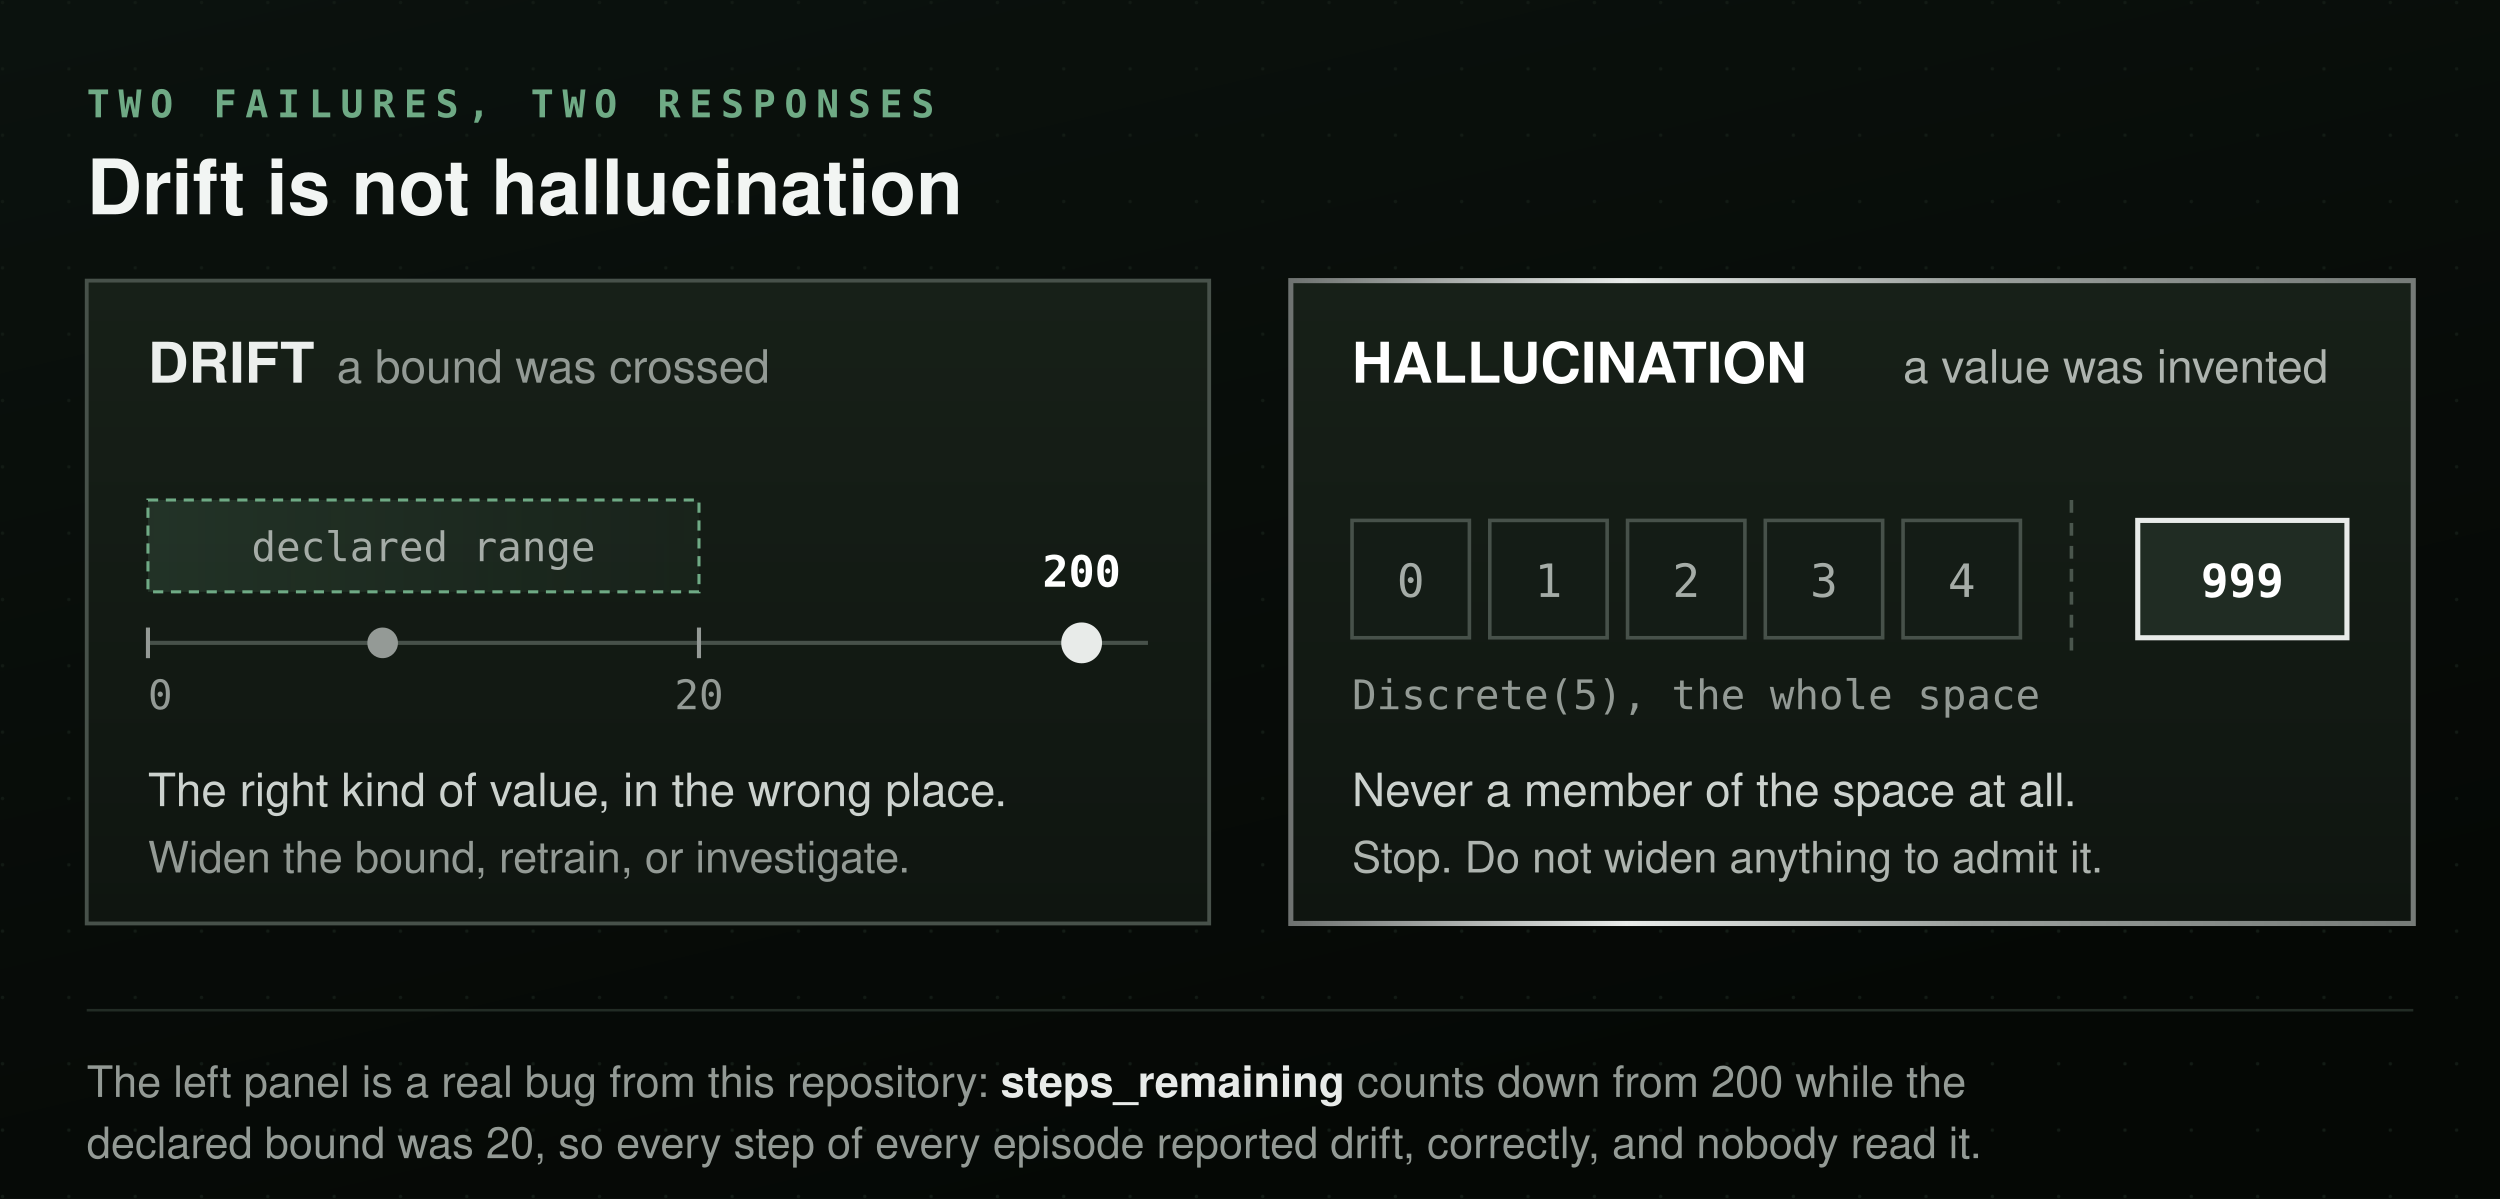
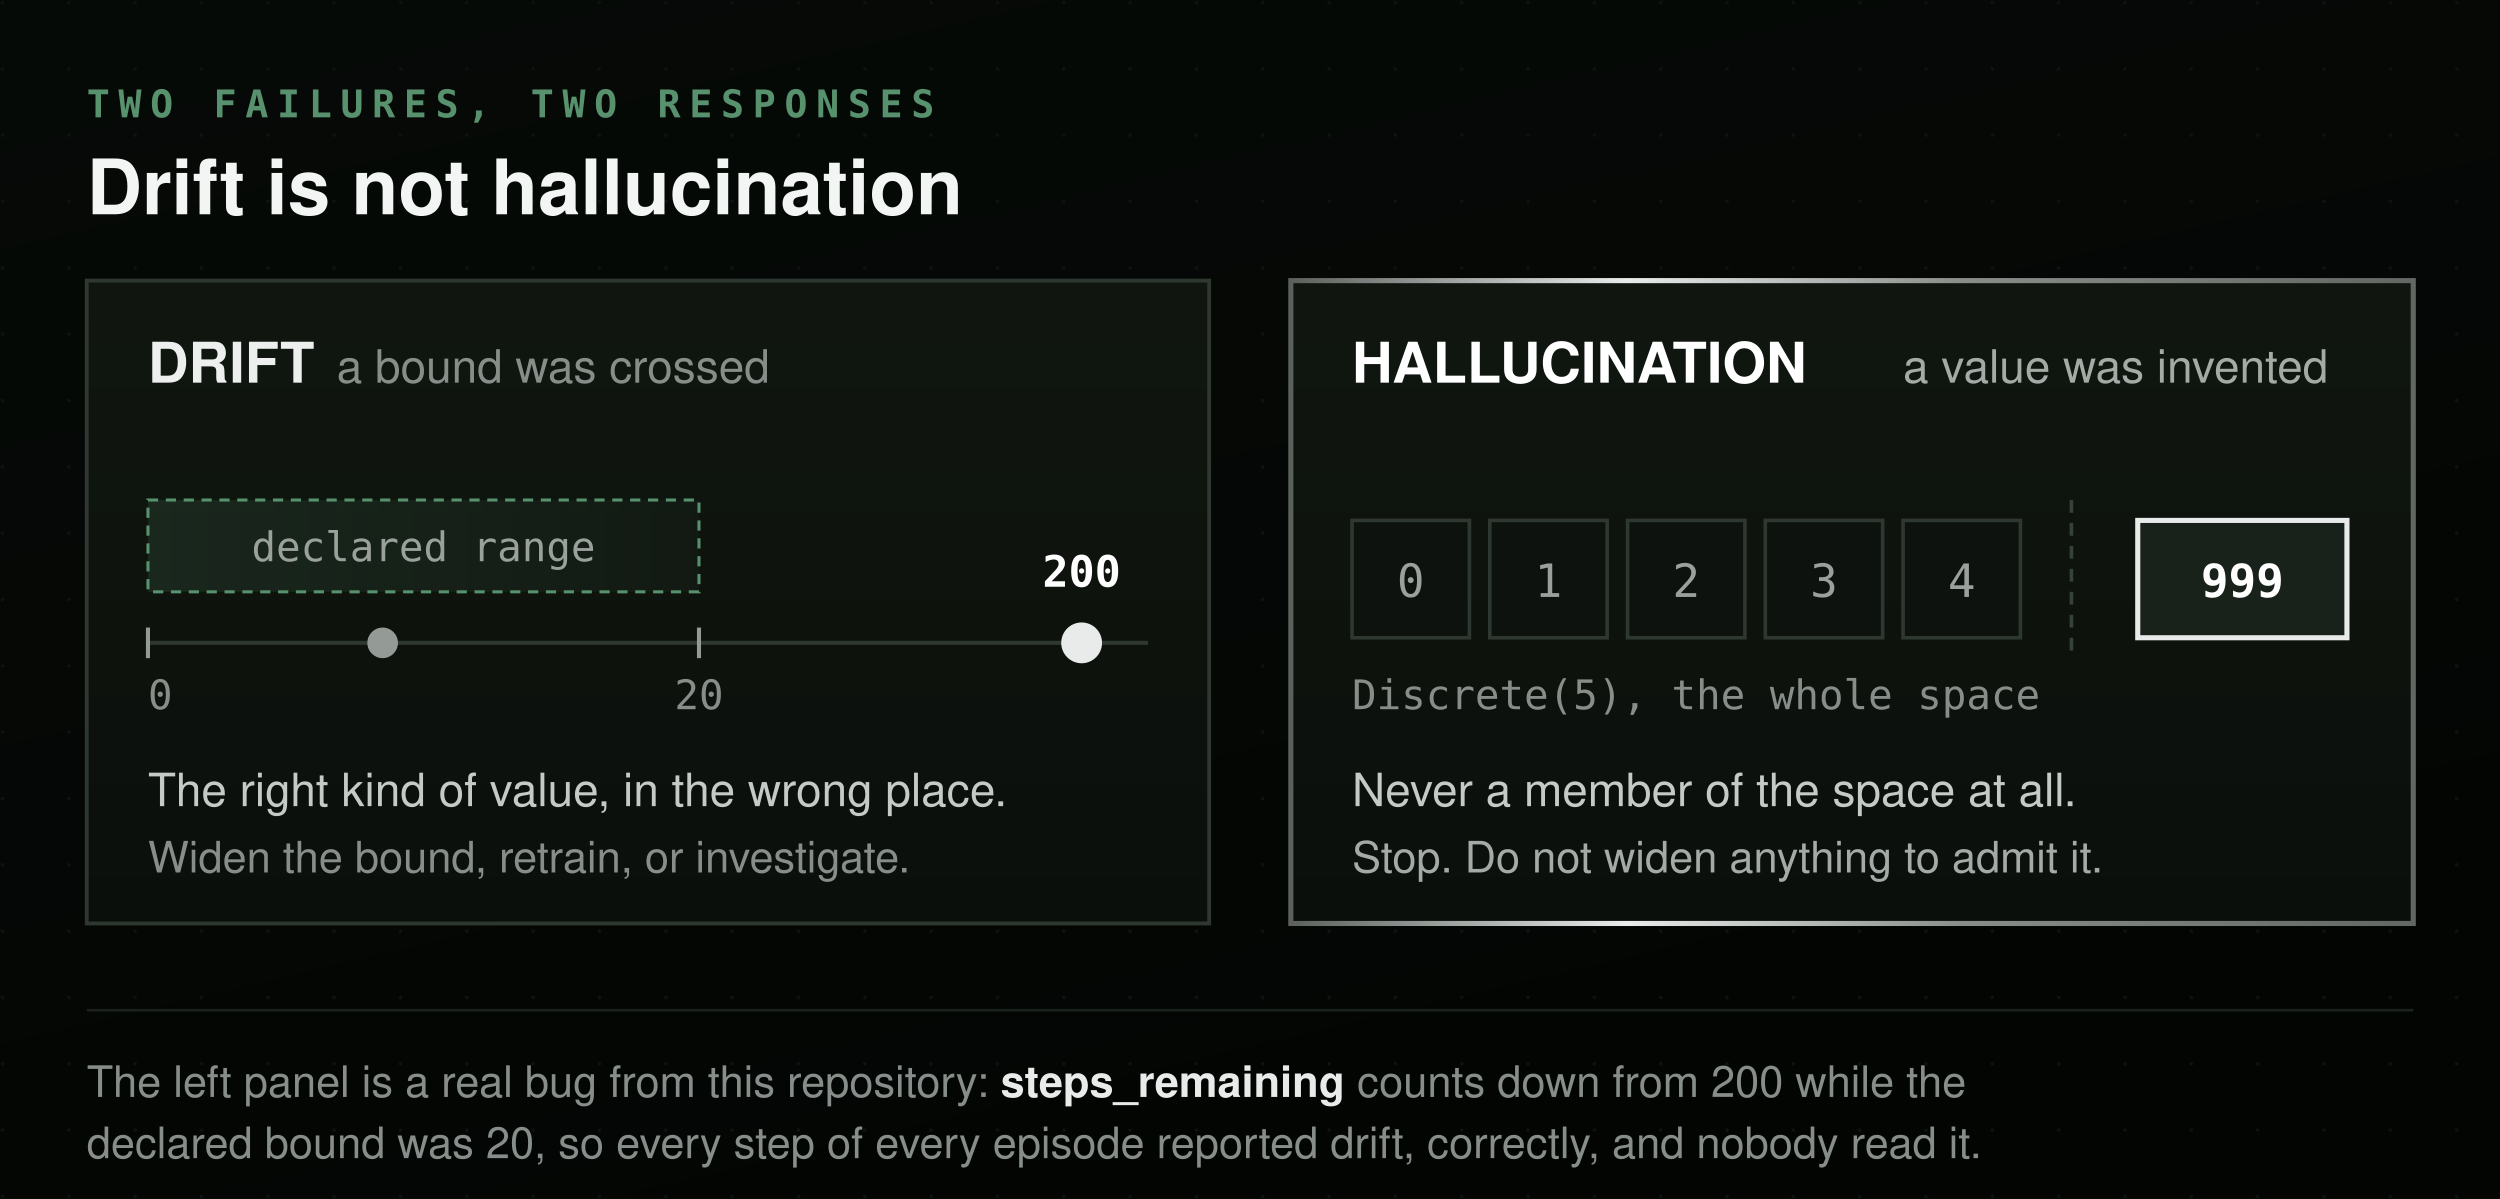
<svg xmlns="http://www.w3.org/2000/svg" viewBox="0 0 980 470" width="980" height="470" role="img" aria-label="Drift against hallucination. Drift is a value of the right kind landing outside its declared range, shown as 200 sitting far beyond a bound of 20. Hallucination is a value that was never in the space at all, shown as action 999 detached from a five slot discrete space." font-family="ui-sans-serif, -apple-system, BlinkMacSystemFont, Segoe UI, Helvetica, Arial, sans-serif">
  <defs>
    <linearGradient id="dbg" x1="0" y1="0" x2="0.5" y2="1">
-       <stop offset="0" stop-color="#0b120e" />
-       <stop offset="1" stop-color="#050805" />
+       <stop offset="0" stop-color="#060a07" />
+       <stop offset="1" stop-color="#030503" />
    </linearGradient>
    <pattern id="dgrid" width="26" height="26" patternUnits="userSpaceOnUse">
-       <circle cx="1" cy="1" r="0.7" fill="#121a14" />
+       <circle cx="1" cy="1" r="0.7" fill="#0d130f" />
    </pattern>
    <linearGradient id="dpanel" x1="0" y1="0" x2="0" y2="1">
-       <stop offset="0" stop-color="#172018" />
-       <stop offset="1" stop-color="#0f1510" />
+       <stop offset="0" stop-color="#10160f" />
+       <stop offset="1" stop-color="#0b0f0c" />
    </linearGradient>
    <linearGradient id="band" x1="0" y1="0" x2="1" y2="0">
-       <stop offset="0" stop-color="#6faa85" stop-opacity="0.16" />
-       <stop offset="1" stop-color="#6faa85" stop-opacity="0.05" />
+       <stop offset="0" stop-color="#58916d" stop-opacity="0.16" />
+       <stop offset="1" stop-color="#58916d" stop-opacity="0.05" />
    </linearGradient>
    <linearGradient id="dchrome" x1="0" y1="0" x2="1" y2="0">
-       <stop offset="0" stop-color="#6d716f" />
+       <stop offset="0" stop-color="#5a5f5c" />
      <stop offset="0.3" stop-color="#e8ebe9" />
-       <stop offset="0.6" stop-color="#9ba09d" />
-       <stop offset="1" stop-color="#767b78" />
+       <stop offset="0.6" stop-color="#888d8a" />
+       <stop offset="1" stop-color="#626764" />
    </linearGradient>
  </defs>
  <rect x="0" y="0" width="980" height="470" fill="url(#dbg)" />
  <rect x="0" y="0" width="980" height="470" fill="url(#dgrid)" />
-   <text x="34" y="46" fill="#6faa85" font-size="15" font-weight="700" letter-spacing="3.4" font-family="ui-monospace, SFMono-Regular, Menlo, monospace">TWO FAILURES, TWO RESPONSES</text>
+   <text x="34" y="46" fill="#58916d" font-size="15" font-weight="700" letter-spacing="3.4" font-family="ui-monospace, SFMono-Regular, Menlo, monospace">TWO FAILURES, TWO RESPONSES</text>
  <text x="34" y="84" fill="#f2f5f3" font-size="30" font-weight="700">Drift is not hallucination</text>
-   <rect x="34" y="110" width="440" height="252" fill="url(#dpanel)" stroke="#47514a" stroke-width="1.5" />
+   <rect x="34" y="110" width="440" height="252" fill="url(#dpanel)" stroke="#2e3830" stroke-width="1.5" />
  <text x="58" y="150" fill="#ecefed" font-size="22" font-weight="700">DRIFT</text>
-   <text x="132" y="150" fill="#939a95" font-size="18">a bound was crossed</text>
-   <rect x="58" y="196" width="216" height="36" fill="url(#band)" stroke="#6faa85" stroke-width="1.2" stroke-dasharray="4 3" />
-   <line x1="58" y1="252" x2="450" y2="252" stroke="#47514a" stroke-width="1.6" />
+   <text x="132" y="150" fill="#878e89" font-size="18">a bound was crossed</text>
+   <rect x="58" y="196" width="216" height="36" fill="url(#band)" stroke="#58916d" stroke-width="1.2" stroke-dasharray="4 3" />
+   <line x1="58" y1="252" x2="450" y2="252" stroke="#2e3830" stroke-width="1.6" />
  <line x1="58" y1="246" x2="58" y2="258" stroke="#949a96" stroke-width="1.6" />
  <line x1="274" y1="246" x2="274" y2="258" stroke="#949a96" stroke-width="1.6" />
-   <text x="58" y="278" fill="#939a95" font-size="16" font-family="ui-monospace, SFMono-Regular, Menlo, monospace">0</text>
-   <text x="274" y="278" fill="#939a95" font-size="16" text-anchor="middle" font-family="ui-monospace, SFMono-Regular, Menlo, monospace">20</text>
-   <text x="166" y="220" fill="#a5aca7" font-size="16" text-anchor="middle" font-family="ui-monospace, SFMono-Regular, Menlo, monospace">declared range</text>
+   <text x="58" y="278" fill="#878e89" font-size="16" font-family="ui-monospace, SFMono-Regular, Menlo, monospace">0</text>
+   <text x="274" y="278" fill="#878e89" font-size="16" text-anchor="middle" font-family="ui-monospace, SFMono-Regular, Menlo, monospace">20</text>
+   <text x="166" y="220" fill="#9aa19c" font-size="16" text-anchor="middle" font-family="ui-monospace, SFMono-Regular, Menlo, monospace">declared range</text>
  <circle cx="150" cy="252" r="6" fill="#949a96" />
  <circle cx="424" cy="252" r="8" fill="#e8ebe9" />
  <text x="424" y="230" fill="#ffffff" font-size="17" text-anchor="middle" font-weight="700" font-family="ui-monospace, SFMono-Regular, Menlo, monospace">200</text>
-   <text x="58" y="316" fill="#ccd2ce" font-size="18">The right kind of value, in the wrong place.</text>
-   <text x="58" y="342" fill="#939a95" font-size="17">Widen the bound, retrain, or investigate.</text>
+   <text x="58" y="316" fill="#c4cac5" font-size="18">The right kind of value, in the wrong place.</text>
+   <text x="58" y="342" fill="#878e89" font-size="17">Widen the bound, retrain, or investigate.</text>
  <rect x="506" y="110" width="440" height="252" fill="url(#dpanel)" stroke="url(#dchrome)" stroke-width="2" />
  <text x="530" y="150" fill="#ffffff" font-size="22" font-weight="700">HALLUCINATION</text>
-   <text x="746" y="150" fill="#aeb4af" font-size="18">a value was invented</text>
+   <text x="746" y="150" fill="#a4aba6" font-size="18">a value was invented</text>
  <g>
-     <rect x="530" y="204" width="46" height="46" fill="#141c16" stroke="#47514a" stroke-width="1.4" />
-     <text x="553" y="234" fill="#a5aca7" font-size="18" text-anchor="middle" font-family="ui-monospace, SFMono-Regular, Menlo, monospace">0</text>
-     <rect x="584" y="204" width="46" height="46" fill="#141c16" stroke="#47514a" stroke-width="1.4" />
-     <text x="607" y="234" fill="#a5aca7" font-size="18" text-anchor="middle" font-family="ui-monospace, SFMono-Regular, Menlo, monospace">1</text>
-     <rect x="638" y="204" width="46" height="46" fill="#141c16" stroke="#47514a" stroke-width="1.4" />
-     <text x="661" y="234" fill="#a5aca7" font-size="18" text-anchor="middle" font-family="ui-monospace, SFMono-Regular, Menlo, monospace">2</text>
-     <rect x="692" y="204" width="46" height="46" fill="#141c16" stroke="#47514a" stroke-width="1.4" />
-     <text x="715" y="234" fill="#a5aca7" font-size="18" text-anchor="middle" font-family="ui-monospace, SFMono-Regular, Menlo, monospace">3</text>
-     <rect x="746" y="204" width="46" height="46" fill="#141c16" stroke="#47514a" stroke-width="1.4" />
-     <text x="769" y="234" fill="#a5aca7" font-size="18" text-anchor="middle" font-family="ui-monospace, SFMono-Regular, Menlo, monospace">4</text>
+     <rect x="530" y="204" width="46" height="46" fill="#0d120e" stroke="#2e3830" stroke-width="1.4" />
+     <text x="553" y="234" fill="#9aa19c" font-size="18" text-anchor="middle" font-family="ui-monospace, SFMono-Regular, Menlo, monospace">0</text>
+     <rect x="584" y="204" width="46" height="46" fill="#0d120e" stroke="#2e3830" stroke-width="1.4" />
+     <text x="607" y="234" fill="#9aa19c" font-size="18" text-anchor="middle" font-family="ui-monospace, SFMono-Regular, Menlo, monospace">1</text>
+     <rect x="638" y="204" width="46" height="46" fill="#0d120e" stroke="#2e3830" stroke-width="1.4" />
+     <text x="661" y="234" fill="#9aa19c" font-size="18" text-anchor="middle" font-family="ui-monospace, SFMono-Regular, Menlo, monospace">2</text>
+     <rect x="692" y="204" width="46" height="46" fill="#0d120e" stroke="#2e3830" stroke-width="1.4" />
+     <text x="715" y="234" fill="#9aa19c" font-size="18" text-anchor="middle" font-family="ui-monospace, SFMono-Regular, Menlo, monospace">3</text>
+     <rect x="746" y="204" width="46" height="46" fill="#0d120e" stroke="#2e3830" stroke-width="1.4" />
+     <text x="769" y="234" fill="#9aa19c" font-size="18" text-anchor="middle" font-family="ui-monospace, SFMono-Regular, Menlo, monospace">4</text>
  </g>
-   <text x="530" y="278" fill="#939a95" font-size="16" font-family="ui-monospace, SFMono-Regular, Menlo, monospace">Discrete(5), the whole space</text>
-   <line x1="812" y1="196" x2="812" y2="258" stroke="#4a564d" stroke-width="1.4" stroke-dasharray="5 4" />
-   <rect x="838" y="204" width="82" height="46" fill="#202c23" stroke="#e8ebe9" stroke-width="2" />
+   <text x="530" y="278" fill="#878e89" font-size="16" font-family="ui-monospace, SFMono-Regular, Menlo, monospace">Discrete(5), the whole space</text>
+   <line x1="812" y1="196" x2="812" y2="258" stroke="#37423a" stroke-width="1.4" stroke-dasharray="5 4" />
+   <rect x="838" y="204" width="82" height="46" fill="#18211a" stroke="#e8ebe9" stroke-width="2" />
  <text x="879" y="234" fill="#ffffff" font-size="18" text-anchor="middle" font-weight="700" font-family="ui-monospace, SFMono-Regular, Menlo, monospace">999</text>
-   <text x="530" y="316" fill="#ccd2ce" font-size="18">Never a member of the space at all.</text>
-   <text x="530" y="342" fill="#aeb4af" font-size="17">Stop. Do not widen anything to admit it.</text>
-   <line x1="34" y1="396" x2="946" y2="396" stroke="#222c25" stroke-width="1" />
-   <text x="34" y="430" fill="#939a95" font-size="17">The left panel is a real bug from this repository: <tspan fill="#e8ebe9" font-weight="700">steps_remaining</tspan> counts down from 200 while the</text>
-   <text x="34" y="454" fill="#939a95" font-size="17">declared bound was 20, so every step of every episode reported drift, correctly, and nobody read it.</text>
+   <text x="530" y="316" fill="#c4cac5" font-size="18">Never a member of the space at all.</text>
+   <text x="530" y="342" fill="#a4aba6" font-size="17">Stop. Do not widen anything to admit it.</text>
+   <line x1="34" y1="396" x2="946" y2="396" stroke="#1b221d" stroke-width="1" />
+   <text x="34" y="430" fill="#878e89" font-size="17">The left panel is a real bug from this repository: <tspan fill="#e8ebe9" font-weight="700">steps_remaining</tspan> counts down from 200 while the</text>
+   <text x="34" y="454" fill="#878e89" font-size="17">declared bound was 20, so every step of every episode reported drift, correctly, and nobody read it.</text>
</svg>
